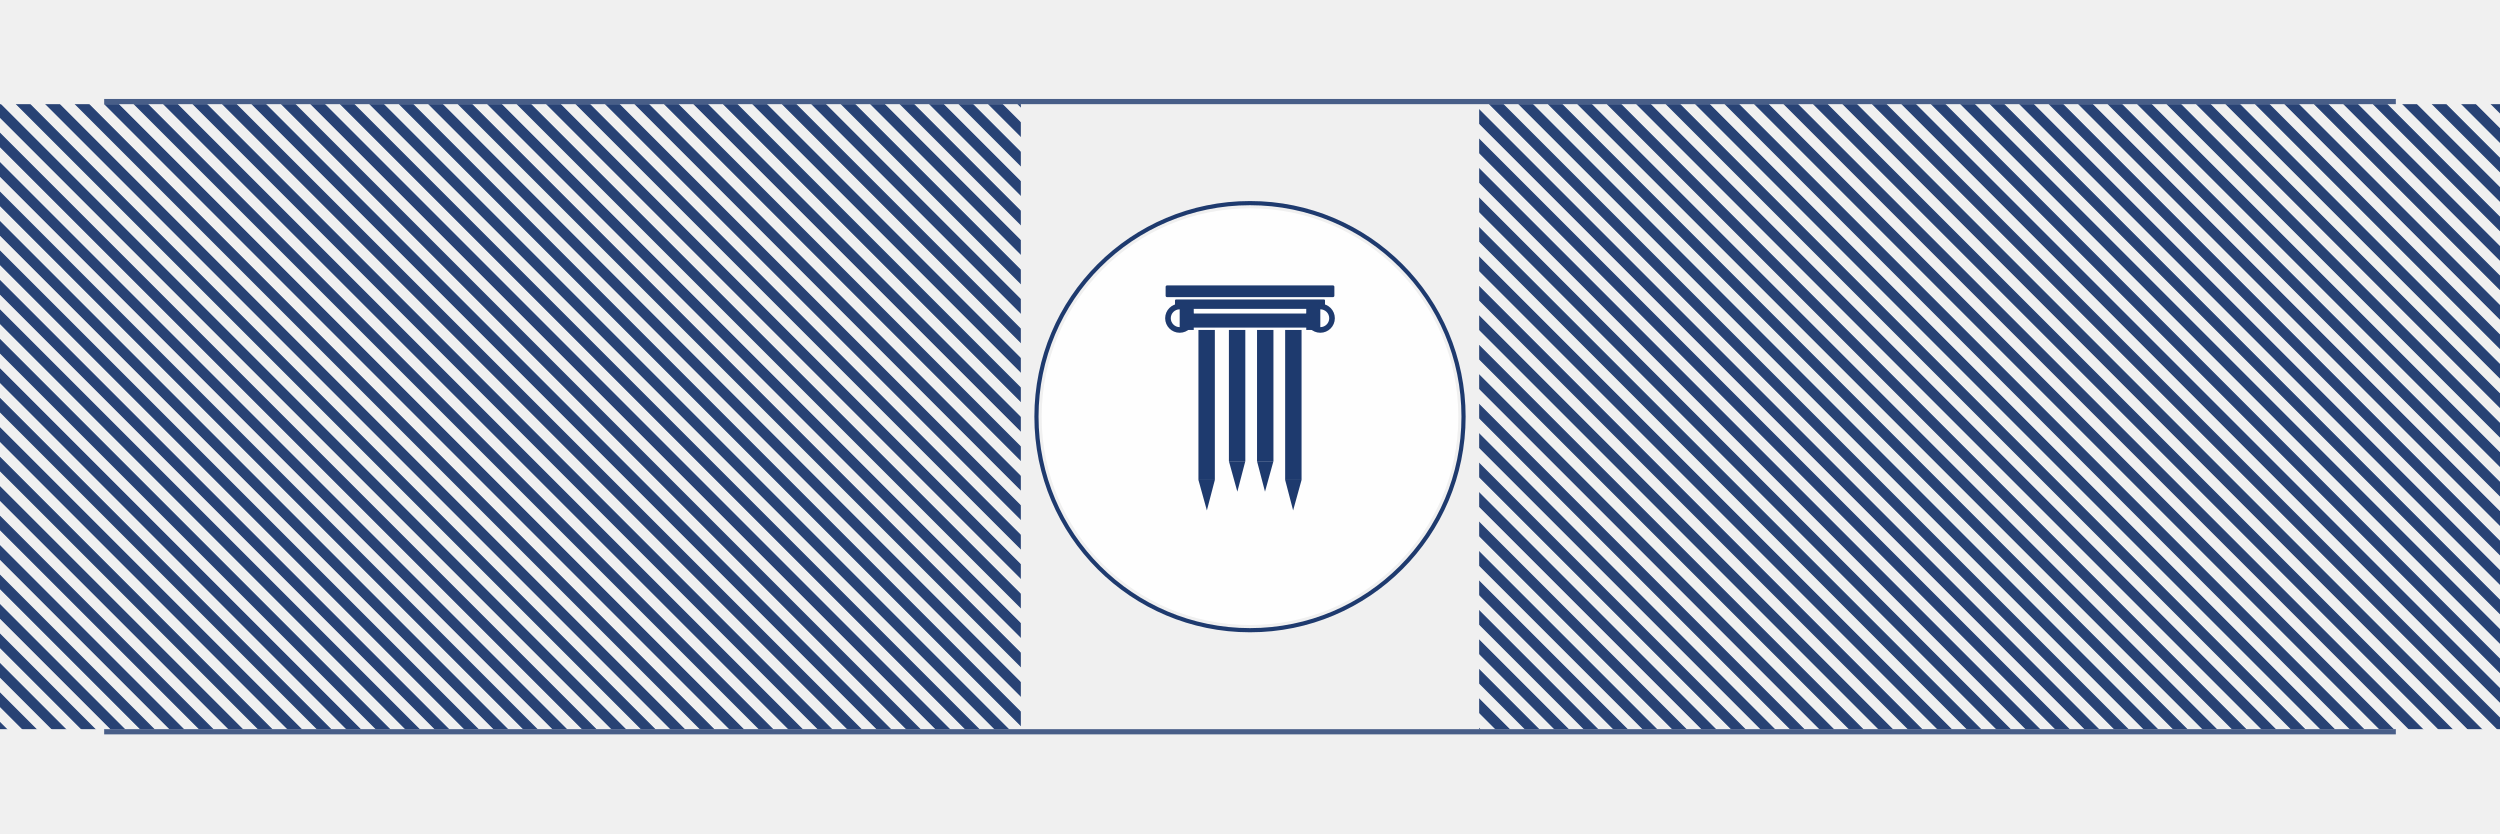
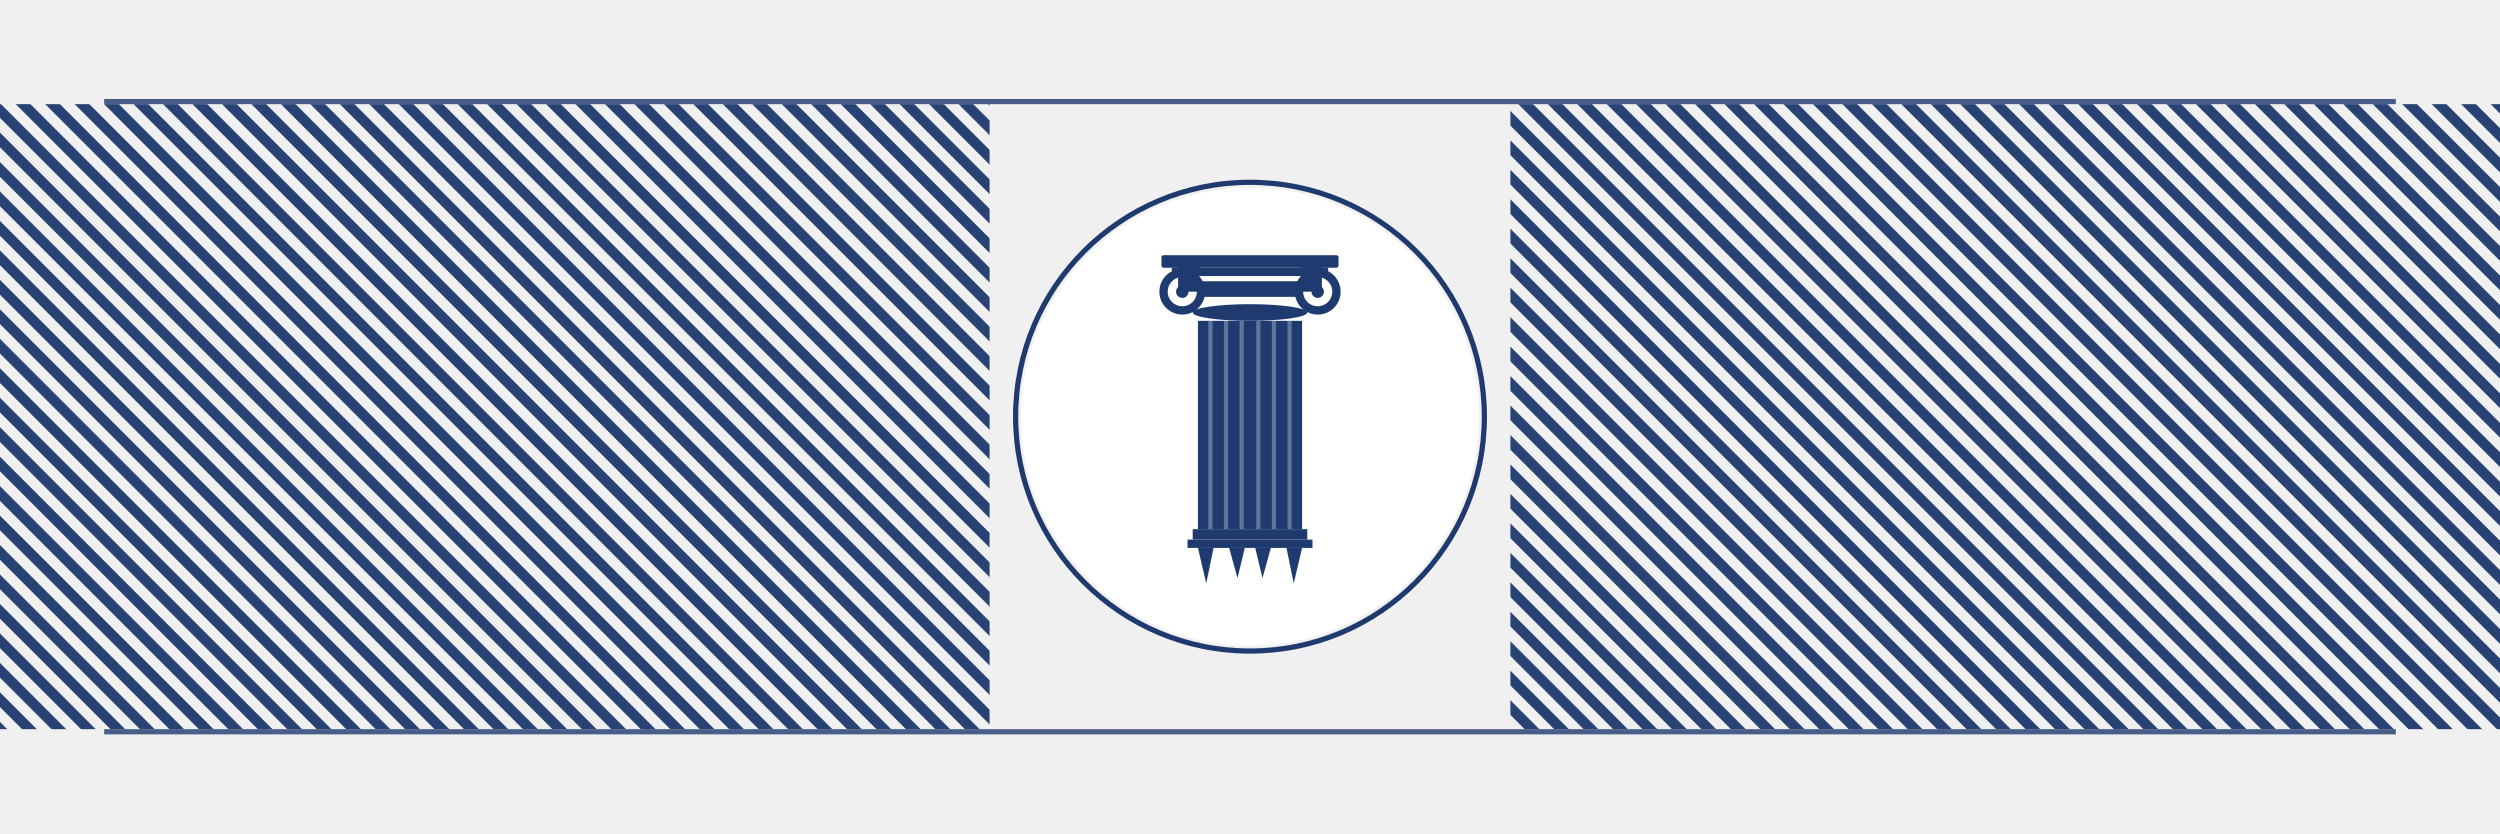
<svg xmlns="http://www.w3.org/2000/svg" viewBox="0 0 2400 800" width="2400" height="800">
  <defs>
    <pattern id="diagonalStripes" patternUnits="userSpaceOnUse" width="20" height="20" patternTransform="rotate(-45)">
      <rect width="10" height="20" fill="#1e3a6e" />
      <rect x="10" width="10" height="20" fill="transparent" />
    </pattern>
-     <mask id="logoMask">
-       <rect width="100%" height="100%" fill="white" />
-       <circle cx="1200" cy="400" r="220" fill="black" />
-     </mask>
-     <linearGradient id="blueGradient" x1="0%" y1="0%" x2="100%" y2="0%">
-       <stop offset="0%" style="stop-color:#1e3a6e;stop-opacity:0.3" />
-       <stop offset="30%" style="stop-color:#1e3a6e;stop-opacity:0.9" />
-       <stop offset="50%" style="stop-color:#1e3a6e;stop-opacity:1" />
-       <stop offset="70%" style="stop-color:#1e3a6e;stop-opacity:0.9" />
-       <stop offset="100%" style="stop-color:#1e3a6e;stop-opacity:0.3" />
-     </linearGradient>
  </defs>
  <rect width="100%" height="100%" fill="none" />
-   <rect x="0" y="100" width="980" height="600" fill="url(#diagonalStripes)" opacity="0.95" />
-   <rect x="1420" y="100" width="980" height="600" fill="url(#diagonalStripes)" opacity="0.95" />
-   <circle cx="1200" cy="400" r="200" fill="white" opacity="0.95" />
-   <circle cx="1200" cy="400" r="205" fill="none" stroke="#1e3a6e" stroke-width="4" />
-   <g transform="translate(1200, 400) scale(0.45)" fill="#1e3a6e">
-     <rect x="-180" y="-280" width="360" height="25" rx="3" />
-     <rect x="-160" y="-250" width="320" height="20" rx="2" />
-     <circle cx="-150" cy="-210" r="25" fill="none" stroke="#1e3a6e" stroke-width="12" />
-     <rect x="-150" y="-235" width="30" height="50" fill="#1e3a6e" />
-     <circle cx="150" cy="-210" r="25" fill="none" stroke="#1e3a6e" stroke-width="12" />
-     <rect x="120" y="-235" width="30" height="50" fill="#1e3a6e" />
-     <rect x="-130" y="-220" width="260" height="30" rx="2" />
-     <rect x="-110" y="-185" width="35" height="320" fill="#1e3a6e" />
-     <rect x="-45" y="-185" width="35" height="280" fill="#1e3a6e" />
-     <rect x="15" y="-185" width="35" height="280" fill="#1e3a6e" />
-     <rect x="75" y="-185" width="35" height="320" fill="#1e3a6e" />
-     <polygon points="-110,135 -75,135 -92,200" />
-     <polygon points="-45,95 -10,95 -27,160" />
-     <polygon points="15,95 50,95 32,160" />
-     <polygon points="75,135 110,135 92,200" />
+   <rect x="0" y="100" width="950" height="600" fill="url(#diagonalStripes)" opacity="0.95" />
+   <rect x="1450" y="100" width="950" height="600" fill="url(#diagonalStripes)" opacity="0.95" />
+   <circle cx="1200" cy="400" r="220" fill="white" opacity="0.98" />
+   <circle cx="1200" cy="400" r="225" fill="none" stroke="#1e3a6e" stroke-width="5" />
+   <g transform="translate(1200, 400)" fill="#1e3a6e">
+     <rect x="-85" y="-155" width="170" height="12" rx="2" />
+     <rect x="-75" y="-143" width="150" height="8" />
+     <g transform="translate(-65, -120)">
+       <circle cx="0" cy="0" r="18" fill="none" stroke="#1e3a6e" stroke-width="8" />
+       <circle cx="0" cy="0" r="6" fill="#1e3a6e" />
+       <rect x="-4" y="-25" width="20" height="25" fill="#1e3a6e" />
+     </g>
+     <g transform="translate(65, -120)">
+       <circle cx="0" cy="0" r="18" fill="none" stroke="#1e3a6e" stroke-width="8" />
+       <circle cx="0" cy="0" r="6" fill="#1e3a6e" />
+       <rect x="-16" y="-25" width="20" height="25" fill="#1e3a6e" />
+     </g>
+     <rect x="-50" y="-130" width="100" height="15" rx="3" />
+     <ellipse cx="0" cy="-100" rx="55" ry="8" />
+     <rect x="-50" y="-92" width="100" height="200" fill="#1e3a6e" />
+     <rect x="-40" y="-92" width="4" height="200" fill="white" opacity="0.3" />
+     <rect x="-25" y="-92" width="4" height="200" fill="white" opacity="0.3" />
+     <rect x="-10" y="-92" width="4" height="200" fill="white" opacity="0.3" />
+     <rect x="6" y="-92" width="4" height="200" fill="white" opacity="0.3" />
+     <rect x="21" y="-92" width="4" height="200" fill="white" opacity="0.3" />
+     <rect x="36" y="-92" width="4" height="200" fill="white" opacity="0.3" />
+     <rect x="-55" y="108" width="110" height="10" />
+     <rect x="-60" y="118" width="120" height="8" />
+     <polygon points="-50,126 -35,126 -42,160" />
+     <polygon points="-20,126 -5,126 -12,155" />
+     <polygon points="5,126 20,126 12,155" />
+     <polygon points="35,126 50,126 42,160" />
  </g>
  <rect x="100" y="95" width="2200" height="5" fill="#1e3a6e" opacity="0.8" />
  <rect x="100" y="700" width="2200" height="5" fill="#1e3a6e" opacity="0.8" />
</svg>
